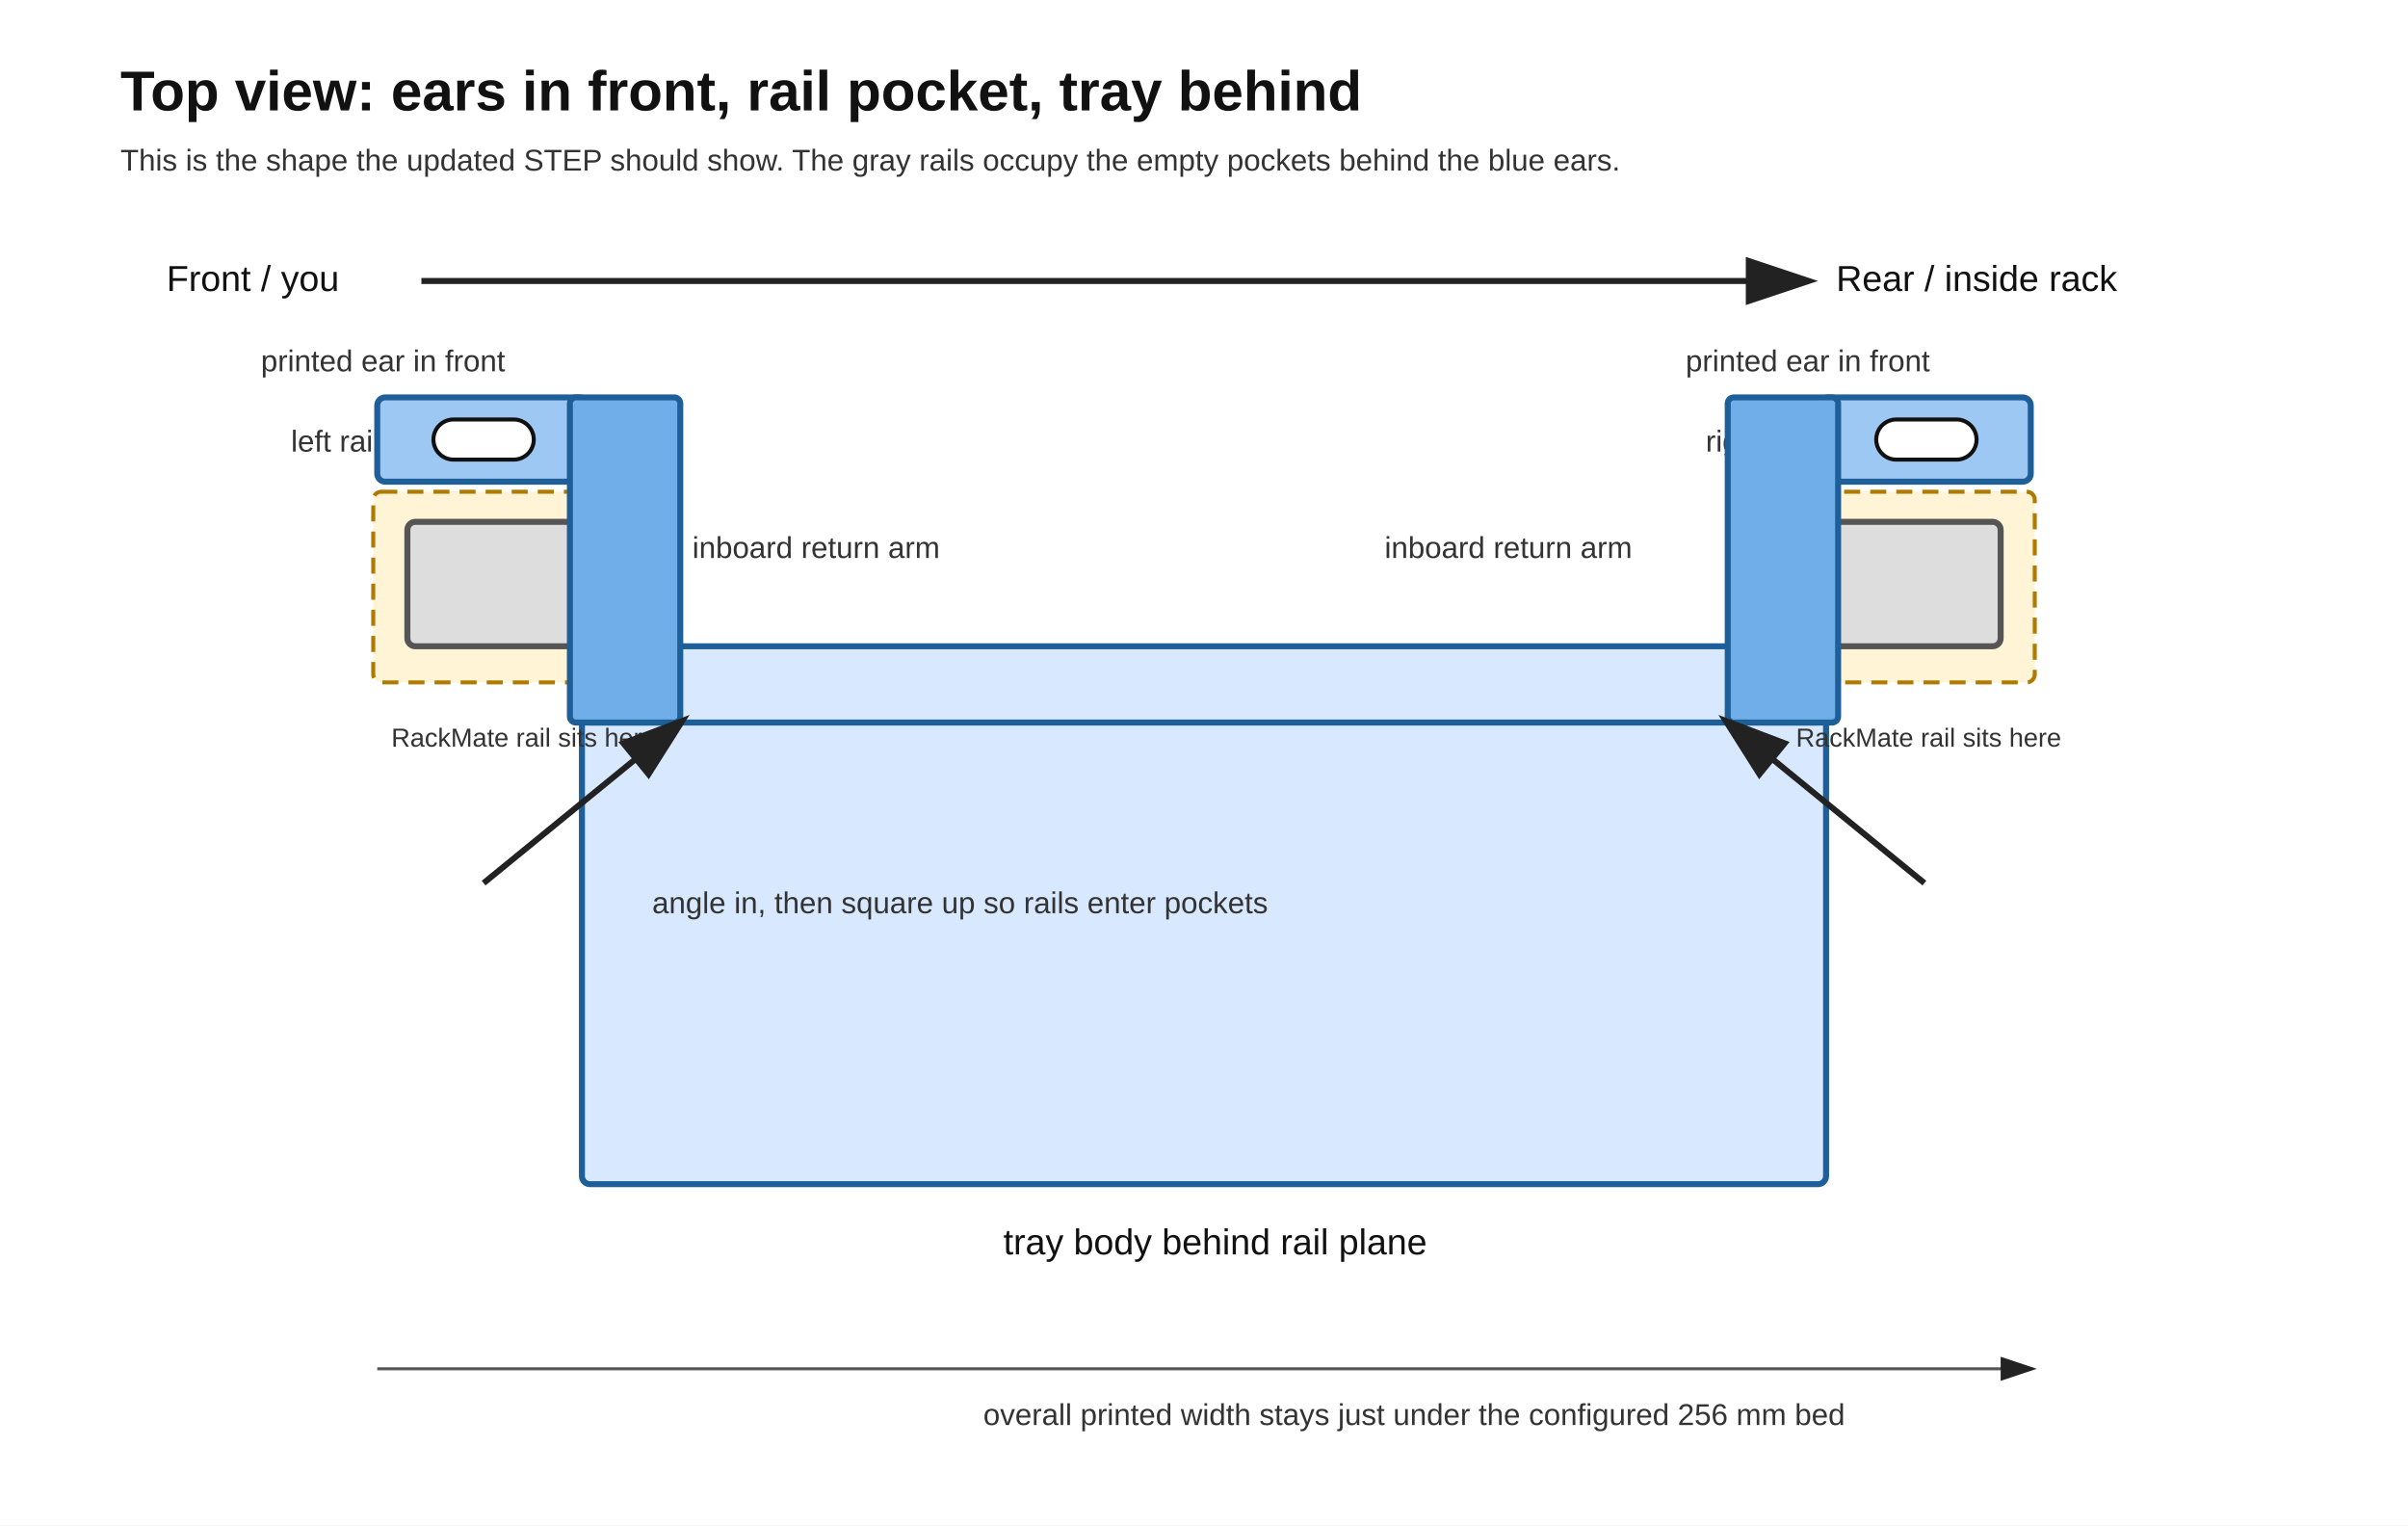
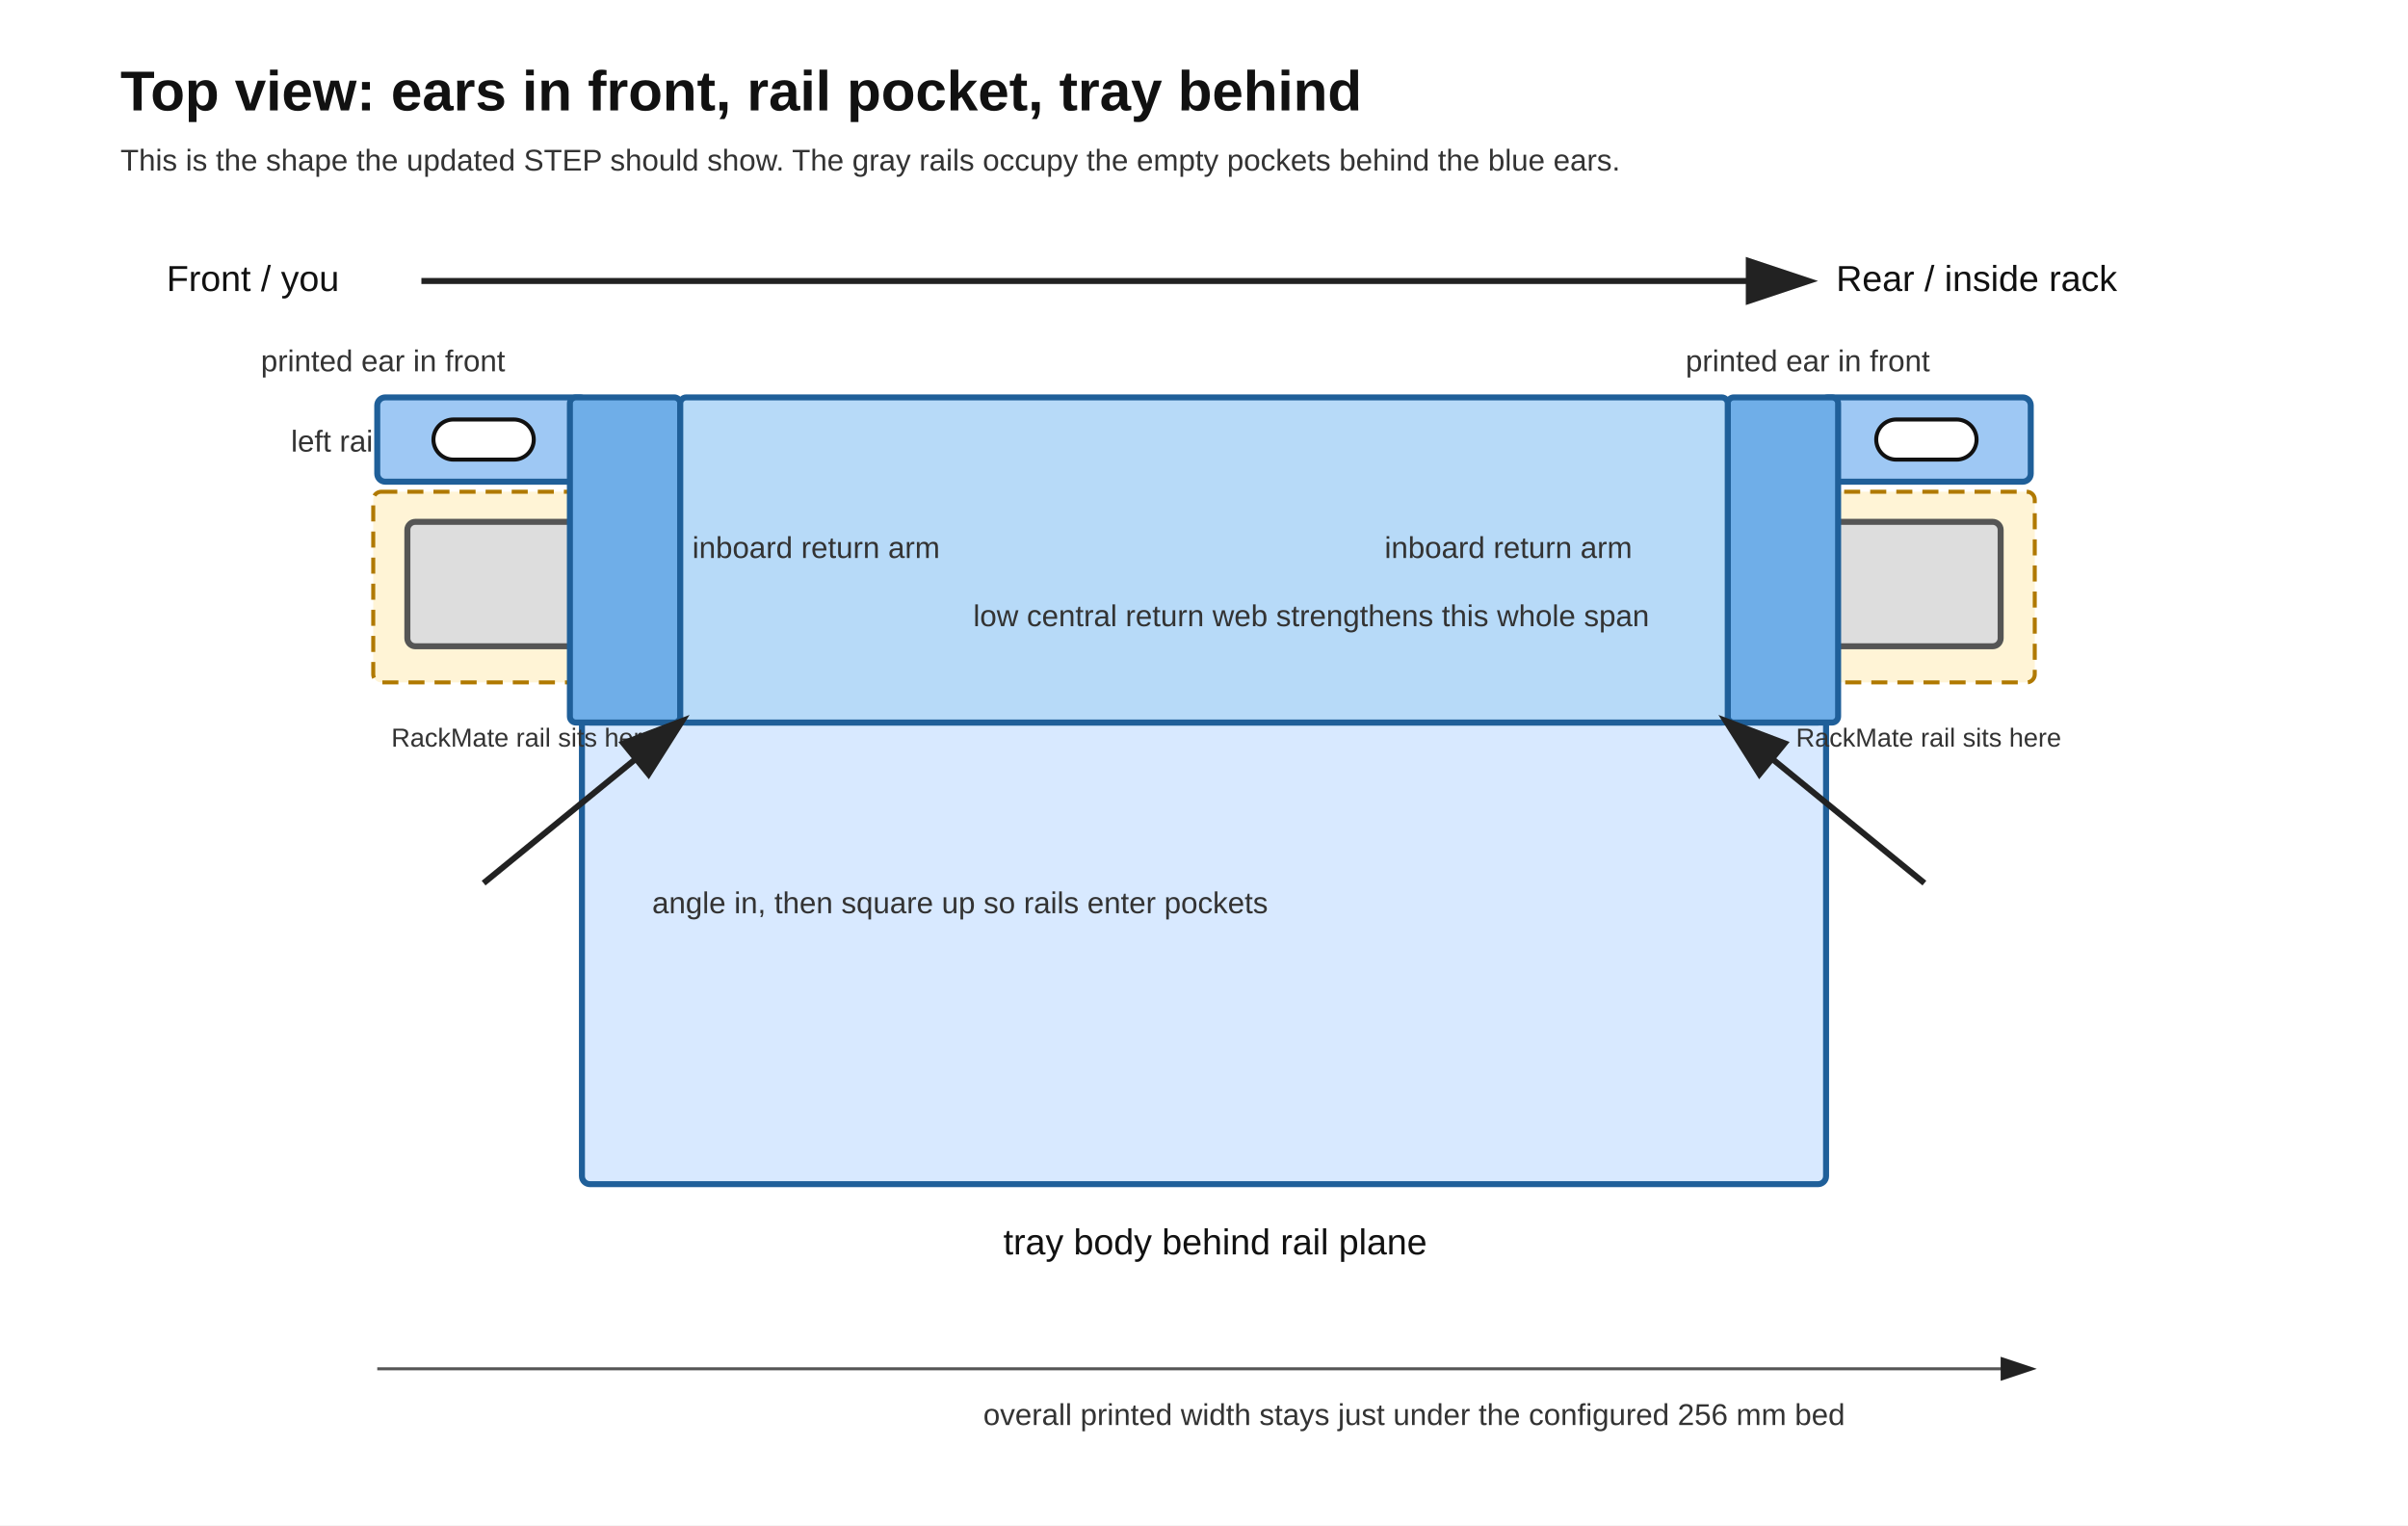
<svg xmlns="http://www.w3.org/2000/svg" width="1200" height="760" viewBox="0 0 1200 760" role="img" aria-labelledby="title desc">
  <defs>
    <marker id="arrow" markerWidth="12" markerHeight="8" refX="10" refY="4" orient="auto" markerUnits="strokeWidth">
      <path d="M 0 0 L 12 4 L 0 8 z" fill="#222222" />
    </marker>
    <style>
      .title { font: 700 28px Arial, sans-serif; fill: #111111; }
      .label { font: 18px Arial, sans-serif; fill: #111111; }
      .small { font: 15px Arial, sans-serif; fill: #333333; }
      .tiny { font: 13px Arial, sans-serif; fill: #333333; }
      .tray { fill: #d8e9ff; stroke: #1f5f99; stroke-width: 3; }
      .ear { fill: #9ec8f4; stroke: #1f5f99; stroke-width: 3; }
      .arm { fill: #6faee8; stroke: #1f5f99; stroke-width: 3; }
+       .web { fill: #b7daf8; stroke: #1f5f99; stroke-width: 3; }
      .rail { fill: #dddddd; stroke: #555555; stroke-width: 3; }
      .pocket { fill: #fff4d6; stroke: #b07900; stroke-width: 2; stroke-dasharray: 8 5; }
      .slot { fill: #ffffff; stroke: #111111; stroke-width: 2; }
      .arrow { stroke: #222222; stroke-width: 3; fill: none; marker-end: url(#arrow); }
      .dim { stroke: #555555; stroke-width: 1.5; fill: none; marker-end: url(#arrow); }
    </style>
  </defs>
  <rect x="0" y="0" width="1200" height="760" fill="#ffffff" />
  <text x="60" y="55" class="title">Top view: ears in front, rail pocket, tray behind</text>
  <text x="60" y="85" class="small">This is the shape the updated STEP should show. The gray rails occupy the empty pockets behind the blue ears.</text>
  <text x="83" y="145" class="label">Front / you</text>
  <text x="915" y="145" class="label">Rear / inside rack</text>
  <line x1="210" y1="140" x2="900" y2="140" class="arrow" />
  <rect x="290" y="340" width="620" height="250" rx="4" class="tray" />
  <rect x="290" y="322" width="620" height="38" rx="4" class="tray" />
  <text x="500" y="625" class="label">tray body behind rail plane</text>
  <rect x="186" y="245" width="125" height="95" rx="4" class="pocket" />
  <rect x="889" y="245" width="125" height="95" rx="4" class="pocket" />
  <text x="145" y="225" class="small">left rail pocket</text>
  <text x="850" y="225" class="small">right rail pocket</text>
  <rect x="203" y="260" width="85" height="62" rx="4" class="rail" />
  <rect x="912" y="260" width="85" height="62" rx="4" class="rail" />
  <text x="195" y="372" class="tiny">RackMate rail sits here</text>
  <text x="895" y="372" class="tiny">RackMate rail sits here</text>
  <rect x="188" y="198" width="105" height="42" rx="4" class="ear" />
  <rect x="907" y="198" width="105" height="42" rx="4" class="ear" />
  <rect x="216" y="209" width="50" height="20" rx="10" class="slot" />
  <rect x="935" y="209" width="50" height="20" rx="10" class="slot" />
  <text x="130" y="185" class="small">printed ear in front</text>
  <text x="840" y="185" class="small">printed ear in front</text>
  <rect x="284" y="198" width="55" height="162" rx="3" class="arm" />
  <rect x="861" y="198" width="55" height="162" rx="3" class="arm" />
+   <rect x="339" y="198" width="522" height="162" rx="3" class="web" />
  <text x="345" y="278" class="small">inboard return arm</text>
  <text x="690" y="278" class="small">inboard return arm</text>
+   <text x="485" y="312" class="small">low central return web strengthens this whole span</text>
  <line x1="241" y1="440" x2="339" y2="360" class="arrow" />
  <line x1="959" y1="440" x2="861" y2="360" class="arrow" />
  <text x="325" y="455" class="small">angle in, then square up so rails enter pockets</text>
  <line x1="188" y1="682" x2="1012" y2="682" class="dim" />
  <text x="490" y="710" class="small">overall printed width stays just under the configured 256 mm bed</text>
</svg>
